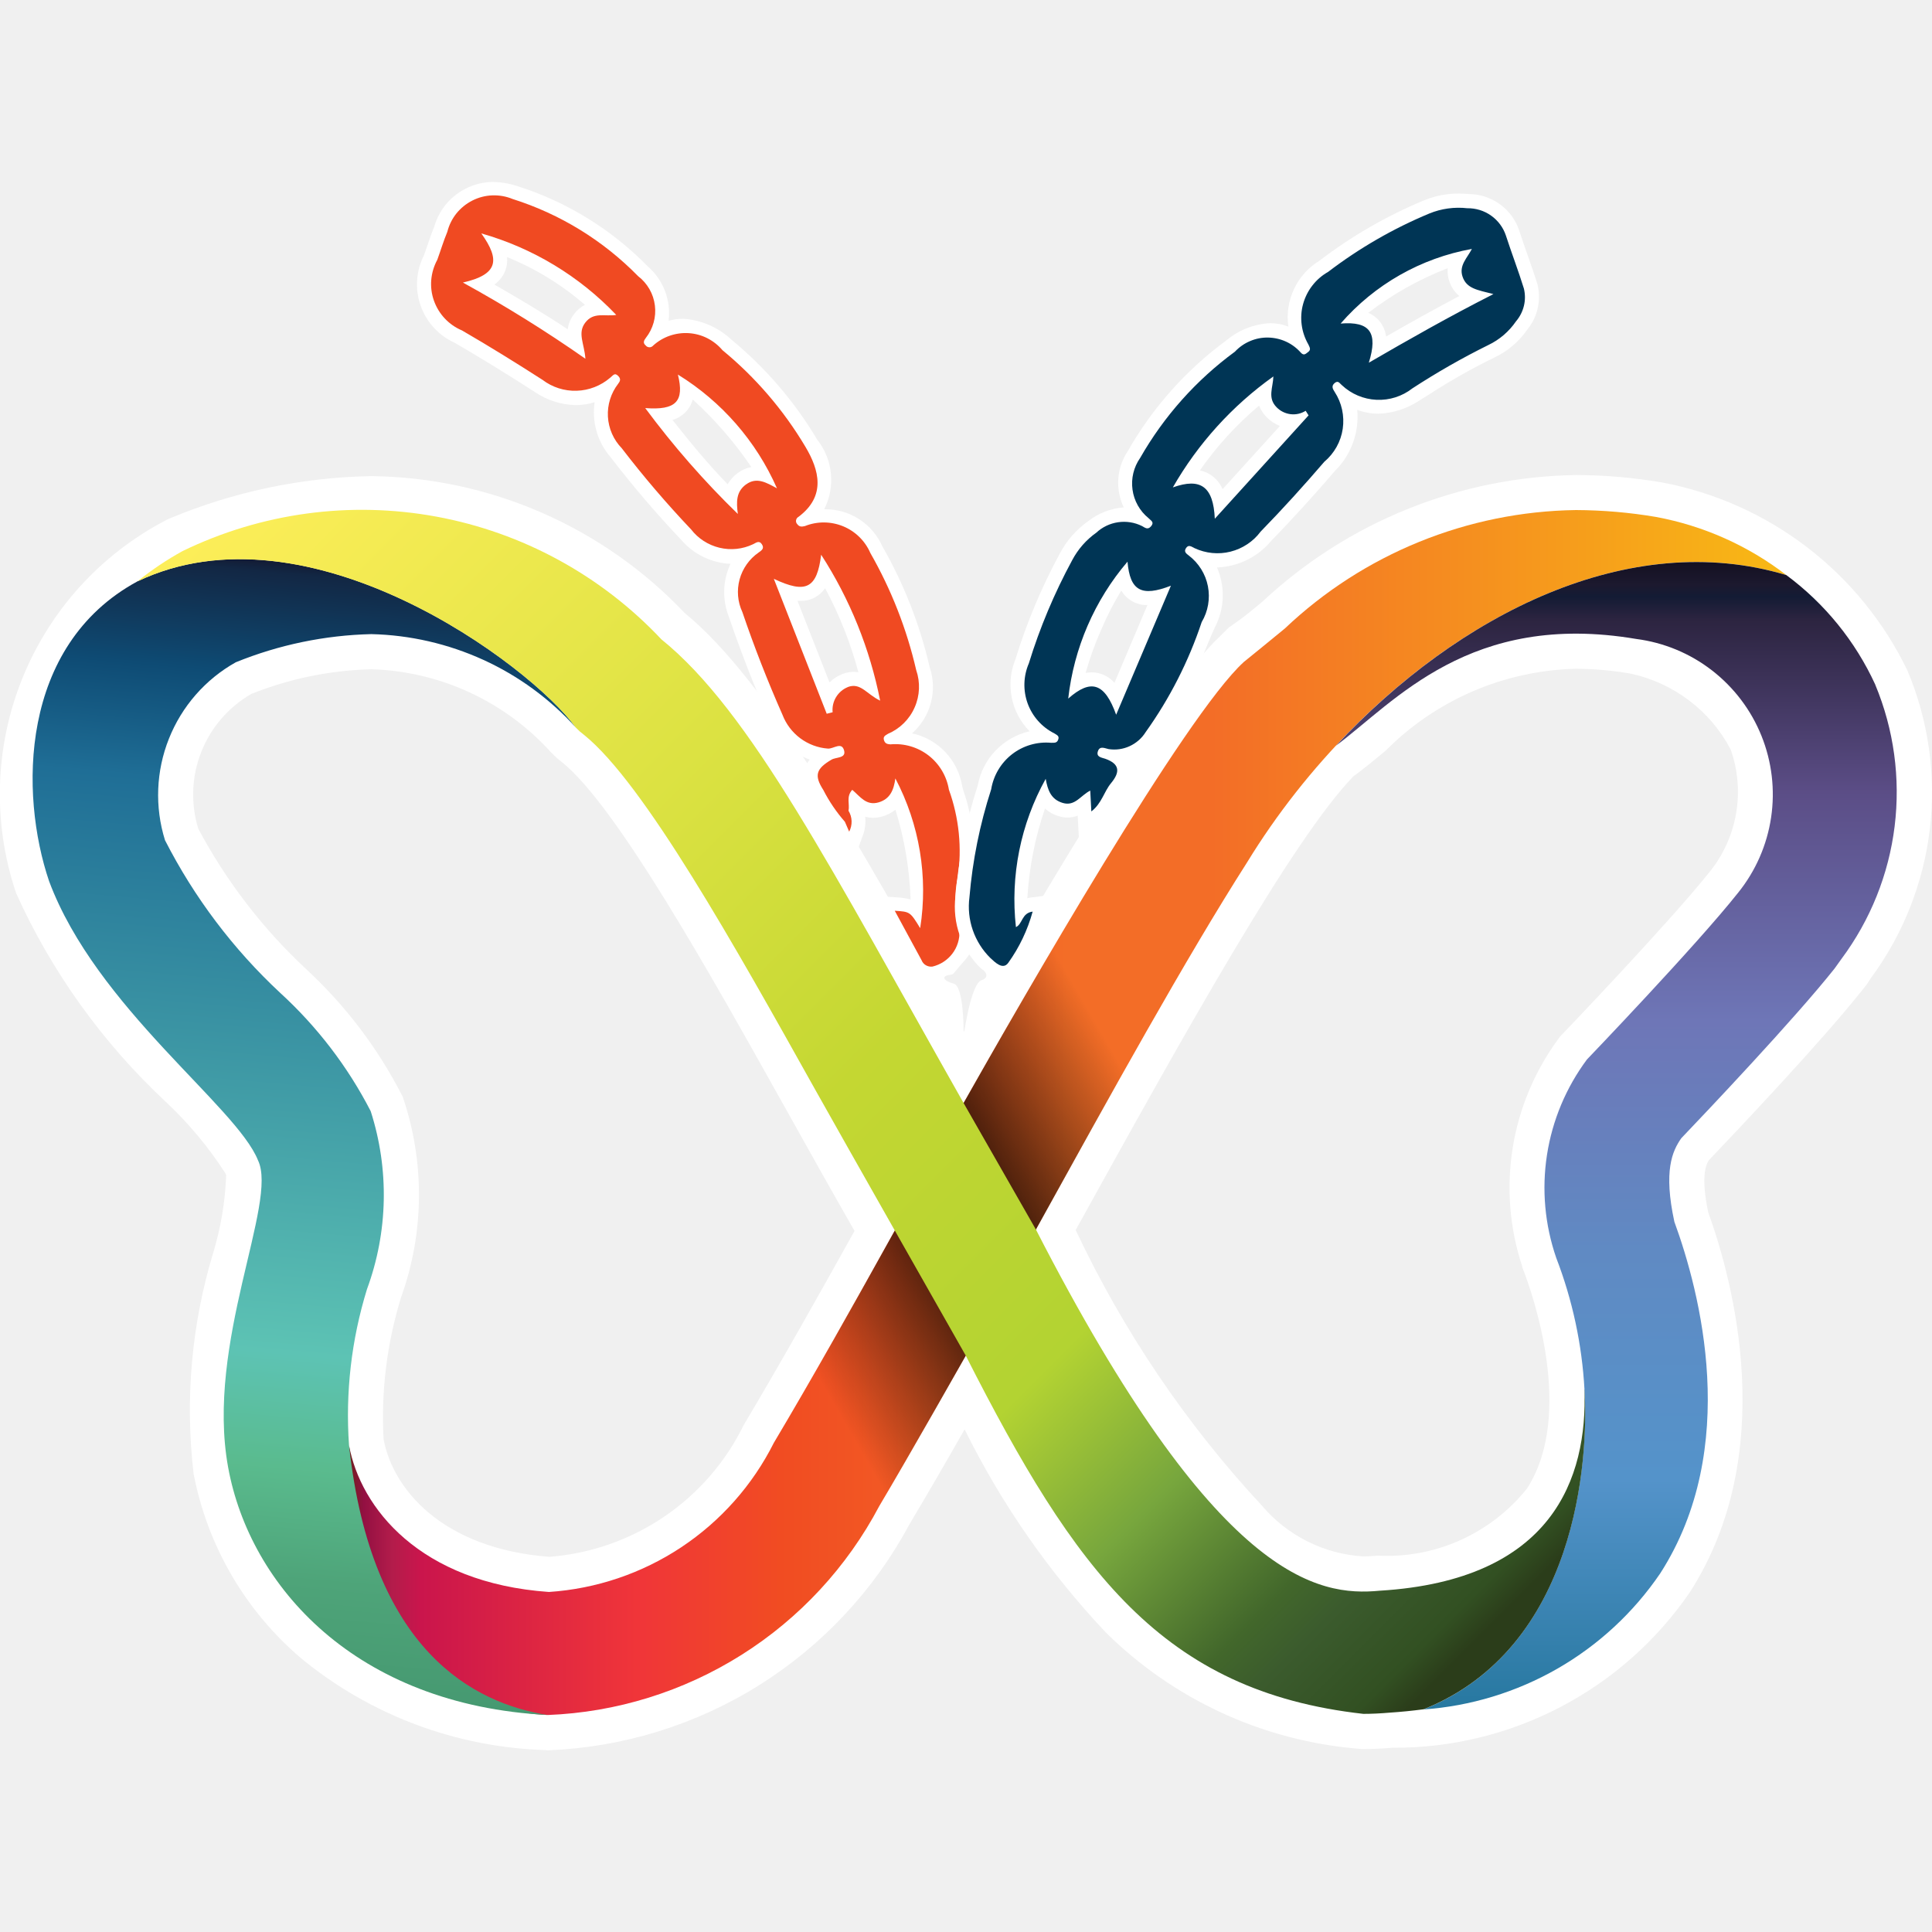
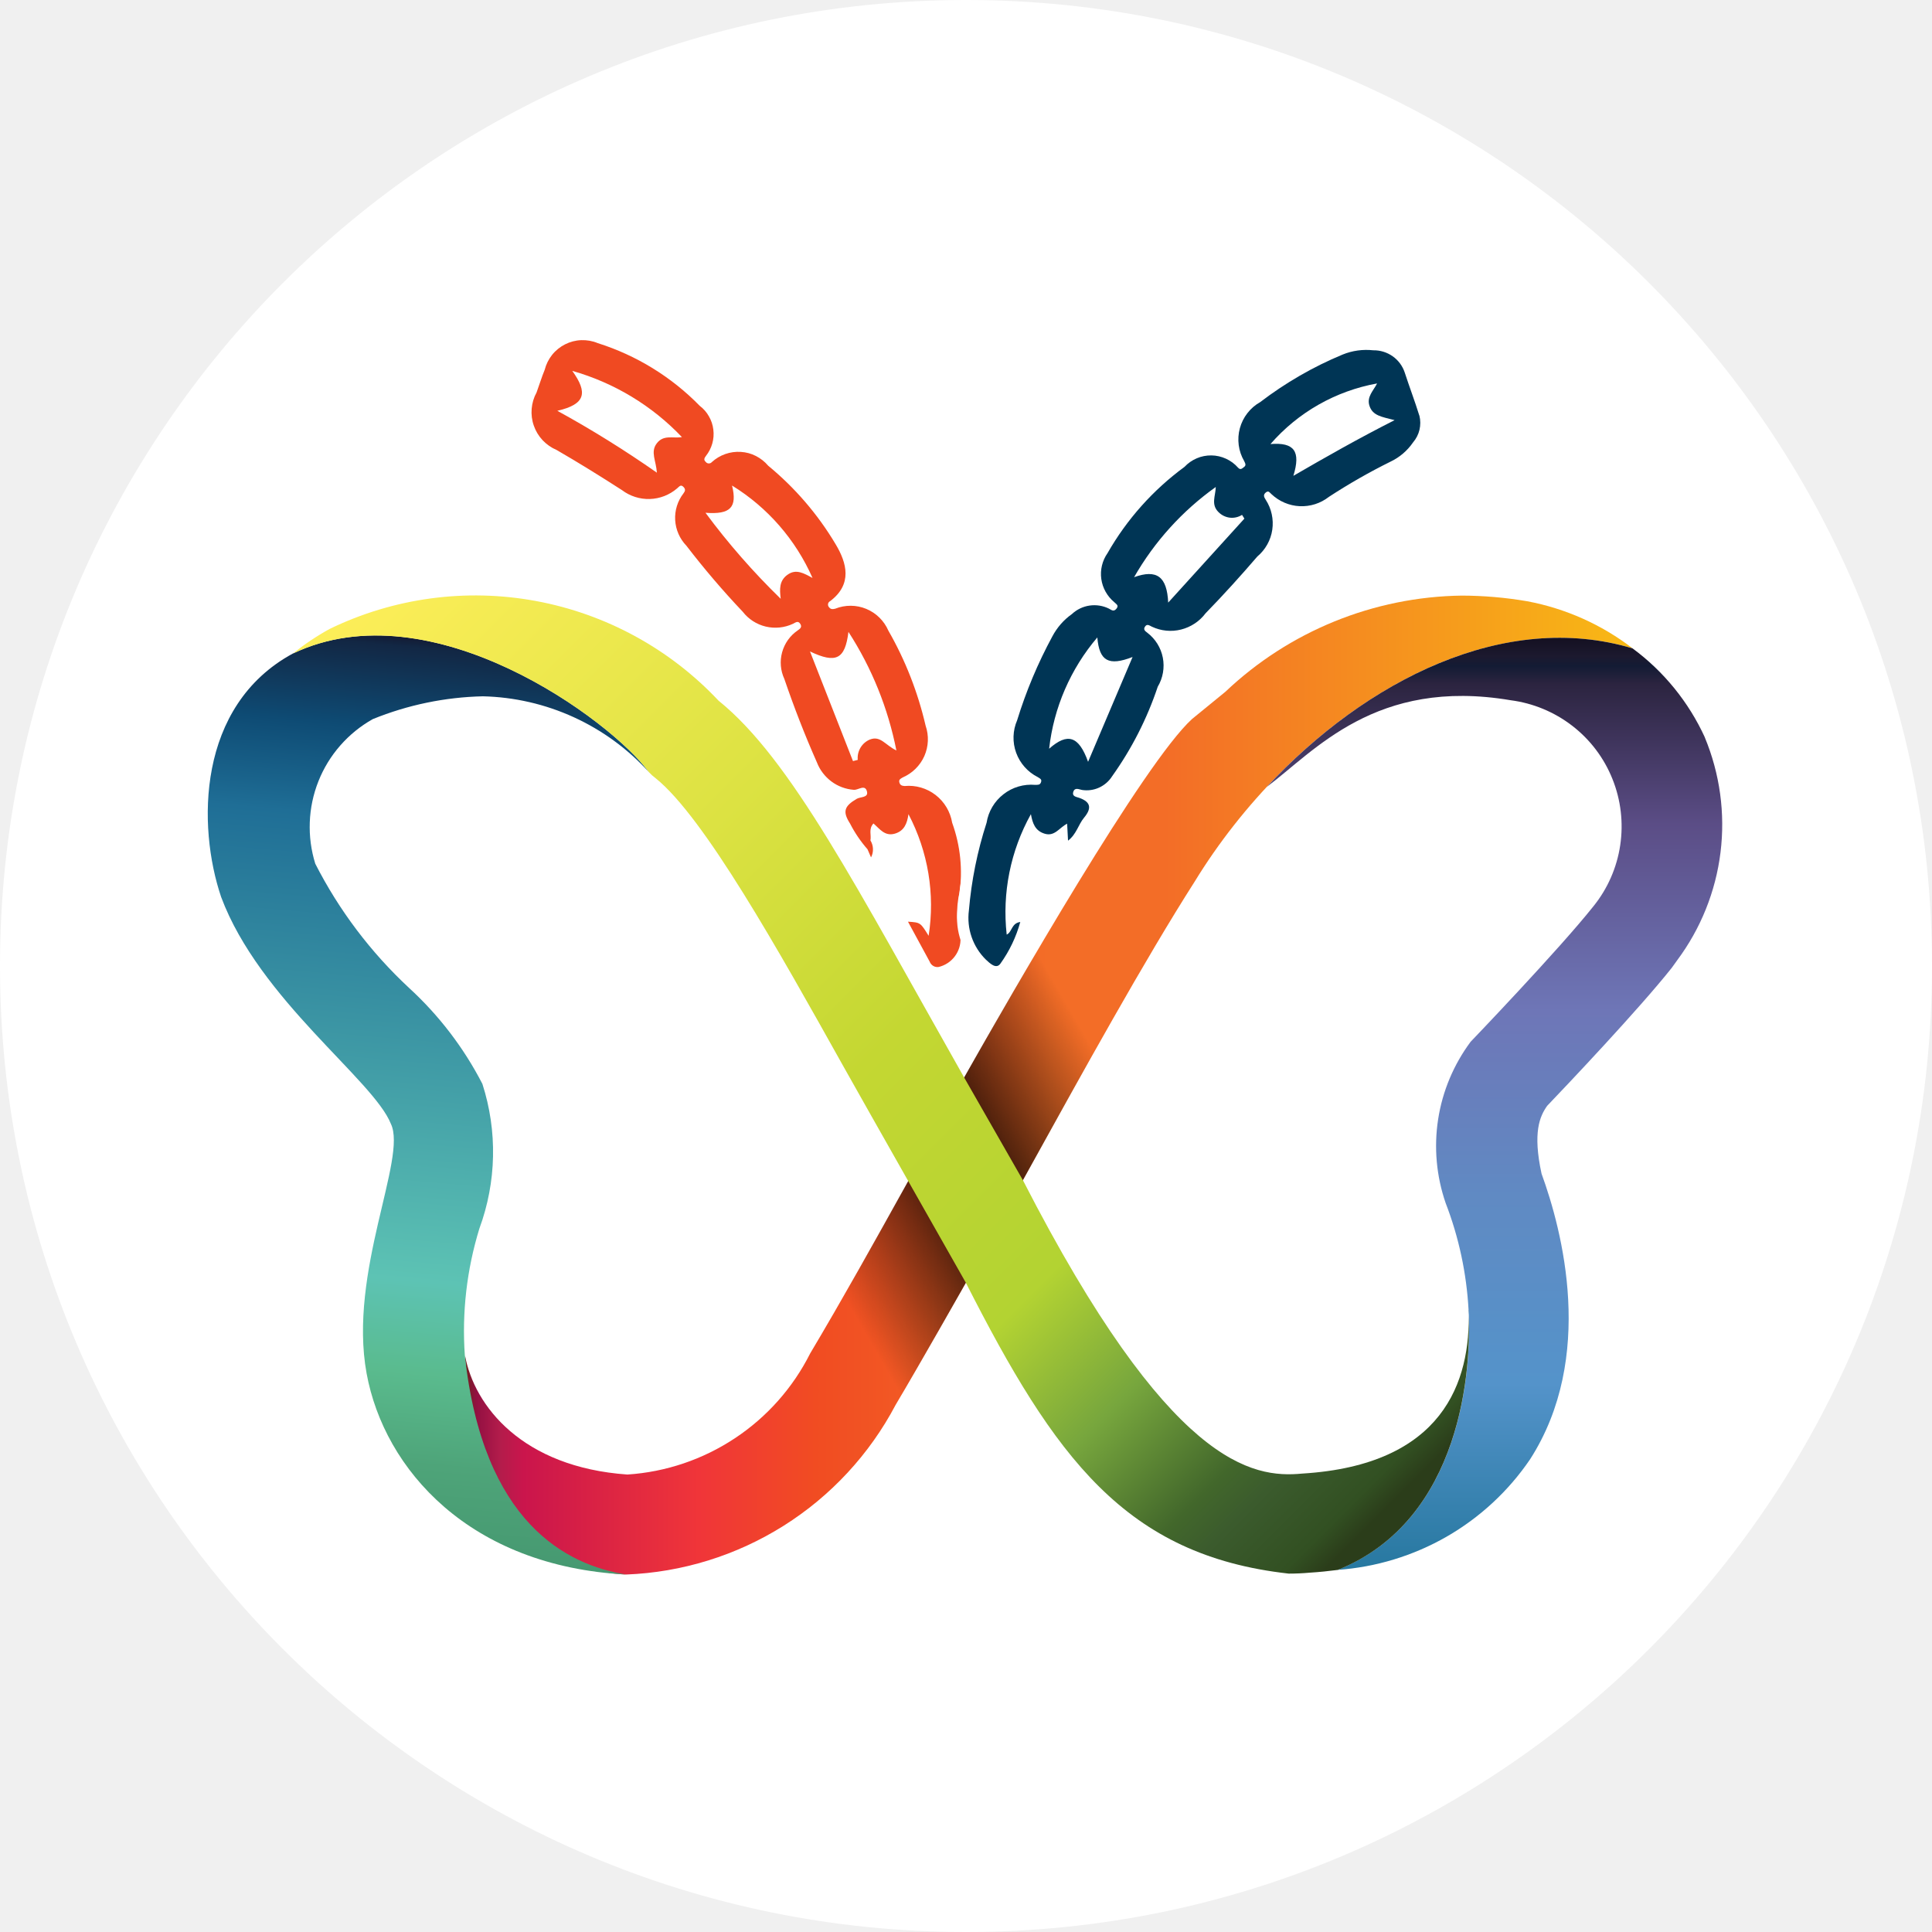
<svg xmlns="http://www.w3.org/2000/svg" fill="none" height="32" viewBox="0 0 32 32" width="32">
-   <linearGradient id="a" gradientUnits="userSpaceOnUse" x1="5.781" x2="29.586" y1="18.427" y2="18.427">
+   <linearGradient id="a" gradientUnits="userSpaceOnUse" x1="7.7" x2="27.04" y1="17.972" y2="17.972">
    <stop offset="0" stop-color="#6f211f" />
    <stop offset=".01" stop-color="#931042" />
    <stop offset=".03" stop-color="#b31c4b" />
    <stop offset=".05" stop-color="#ca154c" />
    <stop offset=".2" stop-color="#f03539" />
    <stop offset=".3" stop-color="#f14c22" />
    <stop offset=".5" stop-color="#f36d27" />
    <stop offset=".6" stop-color="#f36d27" />
    <stop offset="1" stop-color="#f8b915" />
  </linearGradient>
-   <linearGradient id="b" gradientUnits="userSpaceOnUse" x1="13.058" x2="19.058" y1="21.962" y2="18.498">
+   <linearGradient id="b" gradientUnits="userSpaceOnUse" x1="13.611" x2="18.486" y1="20.844" y2="18.029">
    <stop offset="0" stop-opacity="0" />
    <stop offset=".5" stop-opacity=".9" />
    <stop offset="1" stop-opacity="0" />
  </linearGradient>
-   <linearGradient id="c" gradientUnits="userSpaceOnUse" x1="26.772" x2="26.772" y1="9.309" y2="28.311">
+   <linearGradient id="c" gradientUnits="userSpaceOnUse" x1="24.754" x2="24.754" y1="10.564" y2="26.002">
    <stop offset="0" stop-color="#141021" />
    <stop offset=".02" stop-color="#1c192f" />
    <stop offset=".03" stop-color="#131b34" />
    <stop offset=".05" stop-color="#2c2440" />
    <stop offset=".2" stop-color="#5b4d86" />
    <stop offset=".4" stop-color="#6e76b7" />
    <stop offset=".6" stop-color="#608ac3" />
    <stop offset=".8" stop-color="#5493ca" />
    <stop offset="1" stop-color="#2778a0" />
  </linearGradient>
-   <linearGradient id="d" gradientUnits="userSpaceOnUse" x1="13.85" x2="12.224" y1="10.108" y2="28.687">
+   <linearGradient id="d" gradientUnits="userSpaceOnUse" x1="14.255" x2="12.934" y1="11.213" y2="26.307">
    <stop offset="0" stop-color="#131b34" />
    <stop offset=".01" stop-color="#122744" />
    <stop offset=".1" stop-color="#0e4b74" />
    <stop offset=".2" stop-color="#1f6e96" />
    <stop offset=".7" stop-color="#5dc3b4" />
    <stop offset=".8" stop-color="#5abb8e" />
    <stop offset=".9" stop-color="#4ea479" />
    <stop offset="1" stop-color="#469971" />
  </linearGradient>
-   <linearGradient id="e" gradientUnits="userSpaceOnUse" x1="4.787" x2="24.848" y1="7.119" y2="27.18">
+   <linearGradient id="e" gradientUnits="userSpaceOnUse" x1="6.892" x2="23.19" y1="8.785" y2="25.083">
    <stop offset="0" stop-color="#fdee59" />
    <stop offset=".3" stop-color="#dce242" />
    <stop offset=".5" stop-color="#c4d732" />
    <stop offset=".7" stop-color="#b3d332" />
    <stop offset=".8" stop-color="#77a63d" />
    <stop offset=".89" stop-color="#42672b" />
    <stop offset=".92" stop-color="#3b5b2d" />
    <stop offset=".97" stop-color="#325022" />
    <stop offset=".99" stop-color="#2b3d1a" />
    <stop offset="1" stop-color="#2b3d1a" />
  </linearGradient>
-   <clipPath id="f">
-     <path d="m0 0h32v32h-32z" />
-   </clipPath>
-   <g clip-path="url(#f)">
-     <path d="m9.039 28.987c-1.481-.044-2.906-.578-4.051-1.52-.924-.786-1.553-1.864-1.781-3.056-.145-1.229-.035-2.475.324-3.659.127-.418.199-.851.215-1.288l-.005-.011-.008-.02c-.28-.434-.612-.833-.989-1.185-1.044-.975-1.886-2.147-2.475-3.449l-.006-.017c-.387-1.154-.35-2.408.104-3.538.454-1.129 1.296-2.06 2.375-2.624l.032-.018.034-.014c1.06-.444 2.194-.682 3.343-.702.973.011 1.934.217 2.825.607s1.696.954 2.365 1.661c1.378 1.127 2.87 3.796 4.448 6.62l.176.314c1.377-2.408 3.354-5.727 4.237-6.544l.149-.149.183-.129c.087-.061.235-.184.377-.302 1.41-1.32 3.262-2.067 5.193-2.096.478.001.955.043 1.426.123.874.165 1.696.533 2.402 1.074s1.274 1.24 1.661 2.041c.349.829.477 1.734.371 2.627-.106.893-.442 1.743-.976 2.467l-.068.105-.078.098c-.665.839-2.07 2.324-2.54 2.816-.054.088-.128.286-.009.858.416 1.154 1.177 3.992-.306 6.299-.549.799-1.285 1.451-2.144 1.899-.859.449-1.815.68-2.784.673-.166.015-.322.022-.478.022h-.032l-.032-.004c-1.586-.127-3.076-.811-4.206-1.932-.94-.998-1.727-2.13-2.334-3.359-.34.598-.638 1.109-.913 1.571-.584 1.09-1.442 2.008-2.489 2.665s-2.248 1.028-3.483 1.079l-.025.001zm-2.366-10.814c.365 1.077.355 2.245-.03 3.315-.234.759-.333 1.554-.29 2.347.149.816.958 1.813 2.745 1.951.681-.052 1.337-.281 1.903-.665s1.02-.909 1.32-1.523c.595-.998 1.25-2.163 1.833-3.21-.393-.686-.779-1.377-1.154-2.048l-.003-.005c-1.24-2.219-2.783-4.98-3.685-5.708l-.093-.075-.086-.084c-.378-.42-.836-.759-1.349-.997-.512-.238-1.068-.369-1.632-.386-.682.017-1.355.155-1.988.408-.378.217-.671.557-.831.963-.16.406-.177.854-.049 1.27.462.866 1.063 1.65 1.781 2.32.659.608 1.204 1.328 1.609 2.127zm11.144 2.201c.787 1.672 1.828 3.212 3.086 4.566.208.245.464.446.751.59.288.144.602.229.923.249.068 0 .14-.004.221-.011l.02-.002c.471.025.942-.063 1.372-.257.43-.194.809-.487 1.103-.856.792-1.231.089-3.226-.06-3.613l-.014-.036-.009-.037c-.208-.632-.26-1.304-.154-1.961.106-.656.369-1.278.765-1.812l.02-.027.023-.024c.018-.018 1.762-1.838 2.451-2.699.227-.28.378-.614.44-.969.061-.355.031-.72-.089-1.06-.167-.319-.403-.597-.69-.814s-.618-.369-.97-.444c-.299-.052-.603-.079-.907-.08-1.187.029-2.316.516-3.151 1.359-.183.152-.357.296-.531.422-1.014 1.045-2.832 4.319-4.601 7.516z" fill="#fff" />
-     <path d="m15.057 16.021c-.112-.206-.223-.412-.338-.623l-.305-.562.419.026c.084.003.168.015.249.036-.017-.505-.101-1.005-.251-1.488-.063.052-.137.09-.216.113-.049.015-.1.022-.152.022-.045 0-.089-.006-.132-.018.011.115-.005.23-.049.336l-.201.552-.284-.662c-.105-.116-.195-.245-.268-.384-.03-.053-.059-.103-.089-.15-.05-.064-.086-.138-.107-.217-.02-.079-.025-.161-.012-.242.016-.066.047-.127.091-.179-.15-.054-.287-.139-.402-.249-.115-.111-.205-.244-.265-.392-.244-.551-.47-1.13-.671-1.719-.056-.141-.083-.292-.079-.444.004-.152.04-.301.105-.438-.158-.007-.312-.047-.453-.116s-.267-.167-.369-.287c-.412-.434-.8-.889-1.165-1.364-.107-.124-.186-.269-.232-.427-.045-.157-.056-.323-.032-.484-.102.033-.208.049-.315.049-.242-.006-.477-.082-.676-.218-.503-.323-.924-.581-1.324-.813-.131-.059-.249-.144-.347-.25s-.172-.231-.22-.366c-.048-.136-.068-.28-.058-.424.01-.144.048-.284.114-.412.02-.055.039-.111.058-.167.034-.1.069-.203.111-.305.06-.211.186-.397.36-.53s.386-.208.605-.212c.136.002.271.024.4.066.825.259 1.572.719 2.176 1.337.126.11.223.25.282.406.059.156.08.325.059.491.077-.022.157-.033.237-.033.298.017.581.138.799.342.567.467 1.05 1.028 1.425 1.659.128.161.207.356.227.56.021.205-.018.411-.111.594l.022-0c.199 0.0.394.058.561.167s.299.263.38.446c.358.625.622 1.299.784 2.001.065.191.072.398.02.593-.052.195-.16.371-.312.505.211.045.403.153.551.309s.246.354.28.566l.019.072c.168.479.212.993.129 1.494-.054.259-.045.526.026.781.025.091.027.186.006.278-.021.092-.065.177-.127.247-.252.281-.167.234-.279.256s-.095.091.084.142c.171.036.165.796.165.796s-.803-.876-.906-1.067zm-1.318-4.718c.061-.062.136-.109.217-.14.057-.023.118-.034.18-.035.027 0 .055.002.082.007-.13-.484-.315-.952-.552-1.393-.045.067-.107.122-.18.159-.072.037-.153.054-.234.051l-.043-.001zm-2.601-4.347c.309.39.599.74.914 1.065.042-.073.099-.137.167-.186.067-.05.144-.084.226-.099-.278-.41-.604-.786-.971-1.119-.017.062-.045.12-.085.17-.065.081-.152.14-.251.169zm-2.949-2.243c.415.24.815.474 1.214.741.012-.091.047-.176.103-.249.048-.065.11-.119.182-.156-.383-.333-.818-.6-1.289-.791.007.076-.003.152-.029.223-.037.093-.099.174-.181.232z" fill="#fff" />
-     <path d="m15.863 14.536c.073-.49.022-.99-.146-1.456-.037-.225-.157-.427-.337-.567-.18-.139-.406-.205-.633-.184-.058-.003-.091-.019-.106-.071-.017-.059.021-.076.067-.104.197-.084.355-.24.441-.436.087-.196.096-.417.026-.62-.157-.68-.413-1.333-.759-1.938-.087-.201-.249-.36-.451-.443s-.429-.085-.632-.004c-.055.014-.093.014-.126-.029-.009-.009-.015-.019-.019-.03-.004-.011-.005-.024-.003-.036.002-.012.006-.023.013-.033.007-.01.016-.018.027-.024.461-.345.344-.778.114-1.163-.362-.608-.827-1.149-1.373-1.598-.069-.082-.154-.149-.25-.198s-.201-.077-.308-.084c-.107-.007-.215.008-.316.043-.101.035-.195.091-.274.163-.007.009-.017.016-.028.021s-.022.008-.034.007c-.012-0-.023-.003-.034-.008-.011-.005-.02-.013-.027-.022-.054-.045-.026-.087.002-.125.059-.075.103-.161.129-.254.026-.092.033-.189.021-.284-.012-.095-.042-.187-.09-.27-.048-.083-.111-.156-.187-.214-.578-.591-1.292-1.03-2.08-1.279-.106-.044-.22-.064-.335-.06-.115.004-.227.033-.33.085s-.193.125-.265.214c-.072.09-.123.194-.151.305-.063.151-.11.309-.166.463-.056.103-.09.216-.1.332s.005.234.044.344c.039.11.1.211.18.296.08.085.177.153.285.198.452.262.894.536 1.333.818.163.124.363.188.567.181.204-.006.4-.083.555-.216.045-.034.073-.094.136-.025.042.046.03.081-.004.125-.12.155-.181.349-.17.545s.092.382.229.523c.359.468.743.917 1.149 1.345.117.151.282.258.469.303.186.045.382.025.555-.057.05-.023.102-.072.149.001.045.07-.008.102-.057.137-.153.106-.264.264-.313.444-.049.18-.033.372.046.541.196.576.418 1.144.664 1.7.059.155.162.291.295.39.133.099.292.159.458.171.092.007.23-.122.269.035.031.128-.134.104-.209.148-.256.15-.292.261-.136.503.097.19.217.366.357.526l.071.164c.028-.054.042-.114.04-.175-.002-.061-.02-.12-.051-.172.023-.109-.043-.232.062-.346.128.108.229.268.436.208.191-.056.252-.205.278-.397.4.761.545 1.63.411 2.48-.167-.272-.167-.272-.421-.288.151.279.297.548.443.817.014.036.039.067.073.086.034.019.073.027.111.021.131-.032.247-.108.328-.215.081-.107.122-.24.117-.374-.081-.291-.091-.597-.028-.892zm-6.171-9.19c-.131.174-.012.349.004.596-.653-.457-1.33-.878-2.029-1.262.577-.132.625-.367.305-.814.853.242 1.624.708 2.235 1.35-.187.03-.375-.055-.514.129zm2.665 2.677c-.166.122-.162.289-.136.49-.558-.542-1.071-1.129-1.534-1.754.509.039.652-.109.541-.555.725.447 1.298 1.104 1.641 1.884-.173-.093-.336-.194-.512-.064zm1.684 3.358c-.081.033-.149.092-.194.167s-.065.162-.056.249l-.098.025-.876-2.235c.533.253.715.159.784-.399.476.736.807 1.557.977 2.417-.225-.108-.324-.306-.537-.225z" fill="#f04a22" />
-     <path d="m15.959 17.171s.12-.898.305-.938c.124-.044.069-.143-.005-.183l-.013-.011c-.157-.152-.277-.339-.35-.546-.073-.206-.097-.427-.071-.645.053-.625.177-1.243.37-1.84.04-.217.142-.417.295-.576.152-.159.348-.27.563-.32-.151-.154-.255-.349-.296-.561s-.02-.431.062-.631c.186-.607.433-1.194.735-1.752.112-.213.273-.397.47-.536.17-.133.375-.212.589-.228-.071-.148-.102-.313-.09-.477.012-.164.067-.322.159-.459.41-.718.966-1.343 1.633-1.832.204-.171.458-.27.724-.283.103-0.0.204.019.3.056-.03-.213.003-.43.095-.624.092-.194.239-.357.423-.469.531-.406 1.113-.741 1.73-.998.182-.075.377-.113.573-.112.055 0 .111.003.167.008.187.001.368.061.519.171.151.11.263.265.32.443.042.131.089.264.134.392.055.158.113.321.164.485.033.129.035.263.007.393s-.086.251-.169.354c-.139.203-.329.365-.551.47-.373.182-.734.386-1.082.612l-.151.094c-.204.138-.442.216-.688.224-.119-0-.238-.022-.35-.064.017.185-.007.371-.07.545s-.164.333-.296.463c-.357.417-.716.81-1.064 1.168-.109.13-.244.236-.397.31-.152.075-.319.117-.488.125h-.008c.069.158.101.33.095.502-.006.172-.051.341-.132.494-.072.158-.139.325-.204.486-.172.505-.43.977-.762 1.395-.115.148-.268.263-.442.333.006.015.012.031.016.047.015.083.009.168-.016.248-.025.08-.069.153-.128.213-.033.045-.062.092-.086.143-.064.14-.159.264-.277.361l-.351.269-.02-.38c-.053.02-.11.031-.167.031-.049-0-.098-.007-.145-.022-.085-.024-.164-.068-.23-.127-.164.479-.262.979-.292 1.485.019-.005.039-.009.059-.011l.352-.047-.098.342c-.091.332-.24.645-.442.924-.068.093-.928 1.083-.928 1.083zm2.123-6.035c.071 0.0.142.016.207.046.065.03.123.073.17.127l.546-1.287c-.087.002-.173-.019-.249-.062-.076-.042-.14-.104-.184-.179-.129.212-.242.433-.338.661-.101.228-.185.464-.253.704.033-.006.067-.01.101-.01zm1.792-3.345c.083.018.161.055.226.11.066.054.117.123.15.201l.949-1.046c-.082-.033-.157-.083-.219-.146-.055-.054-.098-.12-.125-.192-.373.313-.703.674-.981 1.073zm2.789-2.61c.08.034.15.089.202.159.05.069.082.149.093.234.38-.218.781-.443 1.213-.671-.078-.065-.136-.151-.167-.248-.024-.068-.032-.141-.025-.213-.472.182-.915.431-1.315.739z" fill="#fff" />
-     <path d="m25.24 4.778c-.091-.294-.202-.582-.297-.875-.044-.134-.131-.251-.246-.332-.115-.082-.254-.124-.395-.122-.213-.024-.429.006-.627.087-.599.249-1.163.575-1.678.968-.101.057-.189.133-.26.225-.071.091-.123.196-.154.308s-.038.228-.023.343.053.225.111.326c.021.047.049.086-.005.125-.036.026-.068.067-.119.011-.068-.077-.151-.14-.245-.183-.093-.043-.195-.066-.298-.068s-.205.018-.3.059c-.095.04-.18.1-.25.175-.641.47-1.175 1.069-1.569 1.759-.107.153-.153.341-.127.526.025.185.12.354.265.472.038.041.102.064.042.135-.055.065-.1.023-.15-.004-.122-.061-.26-.083-.396-.063s-.261.08-.361.173c-.167.118-.303.274-.399.455-.295.545-.536 1.117-.718 1.709-.091.211-.098.448-.02.664.079.216.236.393.442.496.042.028.087.041.064.104-.021.059-.066.051-.117.052-.232-.021-.464.047-.648.19s-.307.351-.345.581c-.188.58-.309 1.18-.36 1.788-.024.183-.005.369.055.543s.16.333.291.462c.076.07.206.203.295.083.185-.257.322-.545.406-.851-.184.024-.165.205-.277.257-.095-.85.077-1.708.493-2.456.033.182.084.34.282.399.204.061.296-.125.456-.204l.018.345c.173-.133.209-.327.326-.468.151-.182.15-.318-.097-.405-.054-.019-.154-.026-.12-.125.032-.095.118-.046.176-.035.119.019.24.002.349-.048s.202-.131.265-.232c.399-.558.712-1.173.929-1.824.106-.178.142-.389.103-.592s-.153-.385-.317-.51c-.039-.03-.083-.06-.05-.116.043-.074.092-.032.145-.006.186.087.397.108.596.058.199-.05.376-.167.499-.332.364-.374.715-.761 1.055-1.157.165-.139.274-.333.305-.546s-.016-.431-.134-.611c-.036-.054-.057-.101.003-.149.058-.046.081.01.116.037.156.147.36.233.574.243.214.01.425-.057.594-.189.405-.264.825-.504 1.258-.718.185-.088.343-.224.459-.393.063-.074.108-.162.131-.257.023-.095.022-.193-.001-.288zm-6.753 7.06c-.189-.526-.416-.601-.794-.267.094-.837.435-1.627.982-2.268.041.481.23.588.719.398zm1.634-3.246c-.024-.532-.233-.684-.695-.519.416-.726.984-1.353 1.665-1.838-.005.183-.102.355.054.511.061.063.143.103.23.114.088.011.176-.009.251-.056l.048.076zm2.551-2.584c.155-.5.02-.688-.467-.649.563-.648 1.33-1.084 2.174-1.236-.077.15-.217.273-.155.458.067.2.244.221.512.29-.748.38-1.406.755-2.065 1.137z" fill="#003555" />
-     <path d="m9.071 28.406c1.138-.044 2.245-.388 3.209-.995.964-.607 1.751-1.458 2.283-2.465.454-.762 1.433-2.492 1.433-2.492l1.162-2.09c1.238-2.238 2.482-4.49 3.5-6.084 1.934-3.16 5.612-5.751 8.928-4.756-.632-.486-1.369-.815-2.153-.961-.439-.075-.884-.113-1.33-.115-1.797.025-3.518.725-4.822 1.962-.158.132-.679.554-.679.554-.979.891-3.658 5.561-4.643 7.307l-1.139 2.111c-.668 1.203-1.372 2.456-2.003 3.516-.352.701-.881 1.297-1.534 1.73s-1.409.688-2.191.74c-2.141-.15-3.122-1.396-3.311-2.429.062 1.74 1.087 4.401 3.29 4.466z" fill="url(#a)" />
-     <path d="m17.442 15.7c-.602 1.021-1.143 1.97-1.482 2.571l-1.139 2.111c-.435.783-.885 1.588-1.321 2.347l1.173 2.031c.485-.825 1.323-2.306 1.323-2.306l1.162-2.09c.491-.887.983-1.777 1.461-2.627z" fill="url(#b)" />
-     <path d="m31.061 11.341c-.33-.72-.838-1.345-1.474-1.816-2.603-.781-5.428.646-7.458 2.825.975-.727 2.22-2.233 4.971-1.767.458.059.891.238 1.256.521s.648.657.82 1.085c.172.428.227.894.159 1.351-.068.456-.256.886-.546 1.246-.701.884-2.504 2.762-2.504 2.762-.346.465-.573 1.007-.662 1.58-.089.573-.036 1.158.153 1.706.269.698.427 1.434.468 2.181.07 1.172-.126 4.281-2.668 5.299.781-.055 1.54-.286 2.22-.676.679-.39 1.261-.929 1.702-1.577 1.34-2.083.657-4.67.235-5.824-.183-.844-.035-1.171.114-1.384.408-.427 1.869-1.967 2.54-2.812l.113-.158c.479-.643.783-1.4.881-2.196s-.012-1.604-.32-2.344z" fill="url(#c)" />
-     <path d="m2.272 9.632c-1.953 1.062-1.948 3.522-1.459 4.963.78 2.09 3.105 3.729 3.46 4.623.339.698-.872 3.024-.494 5.088.359 1.961 2.103 3.935 5.292 4.1-1.212-.194-2.917-1.047-3.29-4.466-.062-.873.039-1.749.297-2.586.35-.949.371-1.987.062-2.949-.379-.737-.887-1.4-1.498-1.959-.779-.725-1.425-1.581-1.909-2.529-.172-.551-.149-1.145.065-1.682.213-.536.604-.984 1.108-1.266.714-.29 1.475-.448 2.245-.466.64.015 1.27.16 1.852.425s1.104.647 1.534 1.121c-.756-1.041-4.429-3.775-7.265-2.418z" fill="url(#d)" />
-     <path d="m26.243 23.013-0-.005c.053 1.474-.524 3.165-3.389 3.339-1.015.097-2.703-.147-5.696-5.982l-1.197-2.094c-2.195-3.879-3.524-6.486-5.007-7.682-.994-1.057-2.299-1.769-3.726-2.032-1.427-.263-2.9-.063-4.205.571-.263.145-.513.313-.747.502 2.835-1.351 6.504 1.379 7.26 2.42l.067.065.073.059c.99.799 2.498 3.497 3.828 5.877.429.768 2.493 4.404 2.493 4.404 1.813 3.568 3.252 5.559 6.584 5.932.141 0 .283-.007.434-.02.196-.013.383-.032.565-.056 2.54-1.019 2.736-4.126 2.665-5.298z" fill="url(#e)" />
+   <g fill="#fff">
+     <path d="m32 16c0 8.837-7.163 16-16 16-8.837 0-16-7.163-16-16 0-8.837 7.163-16 16-16 8.837 0 16 7.163 16 16z" />
+     <path d="m10.347 26.552c-1.204-.035-2.361-.47-3.291-1.235-.751-.639-1.261-1.515-1.447-2.483-.118-.999-.028-2.011.263-2.973.103-.34.162-.692.175-1.047l-.004-.009-.007-.017c-.227-.353-.497-.676-.804-.963-.849-.792-1.532-1.744-2.011-2.802l-.005-.013c-.315-.938-.285-1.957.085-2.874.369-.917 1.053-1.673 1.929-2.132l.026-.015.028-.011c.861-.361 1.783-.554 2.716-.57.79.009 1.571.176 2.295.493.724.317 1.378.775 1.921 1.349 1.12.916 2.331 3.084 3.614 5.378l.143.255c1.118-1.956 2.725-4.653 3.442-5.316l.121-.121.149-.105c.071-.05.191-.149.307-.246 1.146-1.073 2.65-1.68 4.219-1.703.388.001.776.035 1.159.1.71.134 1.378.433 1.951.872.573.439 1.035 1.007 1.349 1.658.284.673.387 1.409.301 2.134-.086.725-.359 1.416-.793 2.004l-.055.085-.063.08c-.541.681-1.682 1.888-2.064 2.288-.044.071-.104.232-.007.697.338.938.956 3.243-.249 5.118-.446.649-1.044 1.179-1.742 1.543-.698.364-1.475.552-2.262.547-.135.012-.262.018-.389.018h-.026l-.026-.003c-1.289-.103-2.499-.659-3.417-1.569-.764-.811-1.403-1.731-1.897-2.729-.276.485-.518.901-.742 1.276-.474.885-1.171 1.632-2.022 2.165-.851.533-1.827.836-2.83.876l-.021.001zm-1.922-8.786c.297.875.288 1.824-.024 2.693-.19.617-.27 1.262-.236 1.907.121.663.778 1.473 2.23 1.585.554-.042 1.086-.229 1.546-.541s.829-.739 1.072-1.238c.483-.811 1.016-1.758 1.489-2.608-.319-.557-.633-1.119-.938-1.664l-.002-.004c-1.007-1.802-2.261-4.046-2.994-4.637l-.076-.061-.07-.068c-.307-.341-.68-.617-1.096-.81s-.867-.3-1.326-.314c-.554.014-1.101.126-1.615.332-.307.177-.545.452-.675.782s-.144.694-.04 1.032c.375.704.864 1.341 1.447 1.885.535.494.978 1.079 1.307 1.728zm9.054 1.788c.64 1.358 1.485 2.61 2.507 3.71.169.199.377.363.61.48s.489.186.75.202c.055 0 .114-.003.179-.009l.016-.001c.383.02.765-.051 1.115-.208.35-.157.657-.396.896-.695.643-1.0.072-2.621-.049-2.936l-.011-.029-.007-.03c-.169-.513-.211-1.06-.125-1.593.086-.533.3-1.038.622-1.472l.016-.022.019-.02c.014-.015 1.432-1.493 1.991-2.193.184-.228.307-.499.357-.787s.025-.585-.072-.861c-.136-.259-.327-.485-.56-.661-.233-.177-.502-.3-.788-.361-.243-.042-.49-.064-.737-.065-.964.023-1.881.419-2.56 1.105-.149.124-.29.241-.432.343-.824.849-2.301 3.509-3.738 6.106z" />
+     <path d="m15.236 16.017c-.091-.168-.181-.335-.274-.506l-.248-.457.34.021c.068.002.136.012.202.029-.013-.41-.082-.817-.204-1.208-.051.042-.111.073-.175.091-.04.012-.082.018-.123.018-.036 0-.072-.005-.107-.015.009.093-.004.187-.04.273l-.163.448-.231-.538c-.085-.094-.159-.199-.218-.312-.025-.043-.048-.083-.072-.122-.041-.052-.07-.112-.087-.176-.017-.064-.02-.131-.01-.196.013-.054.038-.103.074-.146-.122-.044-.233-.113-.326-.203-.093-.09-.167-.198-.215-.318-.198-.448-.382-.918-.545-1.397-.046-.115-.068-.237-.064-.36.004-.123.032-.244.085-.356-.128-.006-.253-.038-.368-.094-.115-.056-.217-.136-.3-.233-.334-.353-.65-.723-.946-1.108-.087-.101-.151-.219-.188-.347-.037-.128-.046-.262-.026-.394-.083.027-.169.04-.256.04-.196-.005-.387-.066-.549-.177-.409-.262-.75-.472-1.076-.66-.107-.048-.203-.117-.282-.203s-.14-.187-.179-.298c-.039-.11-.055-.227-.047-.344s.039-.231.092-.335c.016-.045.032-.09.047-.136.028-.081.056-.165.091-.248.049-.171.151-.322.293-.431.141-.109.313-.169.492-.173.11.001.22.02.325.054.67.211 1.277.584 1.768 1.086.102.09.181.203.23.33s.065.264.048.399c.063-.018.127-.027.193-.027.242.014.472.112.649.278.461.379.853.835 1.158 1.348.104.131.168.289.185.455.017.166-.015.334-.09.483l.018-0c.162 0.0.32.047.456.136.136.088.243.214.309.362.29.508.505 1.056.637 1.626.053.155.059.323.017.482s-.13.301-.253.41c.171.037.327.124.448.252.12.127.2.287.228.46l.015.058c.136.389.172.807.105 1.214-.044.21-.037.428.021.634.02.074.022.151.005.226-.017.074-.053.144-.103.201-.205.229-.135.19-.227.208-.091.018-.077.074.068.115.139.03.134.647.134.647s-.652-.712-.736-.867zm-1.071-3.833c.05-.05.11-.089.177-.113.047-.018.096-.028.146-.028.022 0 .044.002.066.006-.106-.393-.256-.773-.449-1.132-.037.055-.087.099-.146.129-.059.03-.124.044-.19.042l-.035-.001zm-2.114-3.531c.251.317.487.601.742.865.034-.059.08-.111.136-.151.054-.041.117-.068.184-.081-.226-.333-.491-.639-.789-.909-.013.05-.037.097-.069.138-.052.065-.124.113-.204.137zm-2.395-1.822c.337.195.662.386.986.602.009-.074.038-.143.083-.202.039-.053.089-.096.148-.127-.311-.271-.665-.488-1.047-.643.006.061-.002.123-.024.181-.03.076-.081.141-.147.189z" />
  </g>
+   <path d="m15.89 14.811c.059-.398.018-.804-.119-1.183-.03-.182-.128-.347-.274-.46-.146-.113-.33-.167-.514-.149-.047-.003-.074-.015-.086-.058-.014-.048.017-.061.054-.084.16-.069.288-.195.359-.354.07-.159.078-.339.021-.504-.128-.552-.335-1.083-.617-1.574-.071-.163-.202-.292-.366-.36-.164-.068-.349-.069-.514-.003-.044.011-.076.011-.102-.024-.007-.007-.012-.015-.015-.025s-.004-.019-.002-.029c.001-.01.005-.019.011-.027.006-.008.013-.015.022-.019.374-.28.28-.632.092-.945-.294-.494-.672-.933-1.116-1.299-.056-.067-.126-.121-.203-.161s-.163-.063-.25-.068c-.087-.006-.174.006-.257.035s-.158.074-.223.133c-.006.007-.014.013-.022.017-.009.004-.018.006-.028.006-.01-0-.019-.002-.028-.006-.009-.004-.016-.01-.022-.018-.044-.037-.021-.07.002-.101.048-.061.084-.131.105-.206.021-.075.027-.153.017-.23-.009-.077-.034-.152-.073-.219-.038-.068-.09-.127-.152-.174-.469-.48-1.05-.837-1.69-1.039-.086-.036-.179-.052-.272-.049-.093.003-.185.027-.268.069s-.157.101-.215.174c-.058.073-.1.157-.123.248-.051.123-.089.251-.135.376-.046.083-.073.175-.081.27s.004.19.036.28c.031.09.081.172.146.241.065.069.144.124.231.161.367.212.727.436 1.083.665.132.1.295.152.461.147.166-.005.325-.067.451-.175.036-.028.06-.076.11-.021.034.037.024.066-.003.102-.098.126-.147.284-.138.443s.075.31.186.425c.292.38.603.745.933 1.093.095.123.23.21.381.246.151.036.31.02.451-.046.041-.019.083-.059.121.001.036.057-.007.083-.046.111-.125.086-.215.214-.255.361-.04.146-.027.302.037.44.16.468.339.93.539 1.381.048.126.132.236.24.317.108.081.238.129.372.139.074.006.187-.099.218.029.025.104-.109.084-.17.12-.208.122-.237.212-.111.409.079.154.176.297.29.427l.058.134c.023-.044.034-.093.032-.142s-.016-.097-.042-.139c.018-.088-.035-.188.05-.281.103.088.186.217.354.169.155-.045.204-.167.226-.323.325.618.443 1.325.334 2.015-.136-.221-.136-.221-.342-.234.123.227.241.445.36.663.011.029.032.054.059.07.027.016.059.022.09.017.106-.026.2-.087.266-.175.066-.087.1-.195.095-.304-.066-.236-.074-.485-.023-.725zm-5.013-7.466c-.107.142-.01.284.003.484-.531-.371-1.081-.714-1.649-1.025.469-.108.508-.298.248-.661.693.197 1.32.575 1.816 1.097-.152.024-.305-.045-.418.105zm2.165 2.175c-.135.099-.131.235-.111.398-.453-.441-.87-.917-1.246-1.425.413.032.529-.088.44-.451.589.363 1.054.897 1.333 1.531-.141-.076-.273-.158-.416-.052zm1.368 2.728c-.066.027-.121.075-.157.135-.036.061-.053.132-.046.203l-.079.02-.712-1.816c.433.206.581.129.637-.324.387.598.656 1.265.794 1.964-.183-.088-.263-.249-.436-.182z" fill="#f04a22" />
+   <path d="m15.968 16.952s.098-.729.248-.762c.1-.035.056-.116-.004-.148l-.01-.009c-.128-.124-.225-.276-.285-.443-.059-.168-.079-.347-.057-.524.043-.508.144-1.01.3-1.495.032-.176.116-.339.239-.468.124-.129.283-.22.457-.26-.123-.125-.207-.283-.241-.456-.034-.172-.017-.35.05-.513.151-.493.352-.97.597-1.423.091-.173.222-.322.382-.435.138-.108.304-.172.479-.185-.058-.121-.083-.254-.073-.387.01-.133.054-.262.129-.373.333-.584.785-1.091 1.326-1.488.166-.139.372-.219.588-.23.083-0.0.166.015.244.045-.025-.173.002-.349.077-.507s.194-.29.343-.381c.432-.33.904-.602 1.406-.811.148-.061.306-.092.466-.091.045 0 .09.002.135.007.152.001.299.05.422.139s.213.216.26.36c.034.106.072.214.109.319.045.128.092.261.133.394.027.104.029.214.006.319s-.07.204-.137.288c-.113.165-.268.296-.448.382-.303.148-.596.313-.879.497l-.123.076c-.166.112-.359.175-.559.182-.097-0-.193-.018-.284-.052.014.15-.005.301-.057.443-.051.142-.133.27-.24.377-.29.339-.581.658-.865.949-.089.105-.199.191-.322.252-.124.061-.259.095-.397.101h-.007c.056.129.082.268.077.408-.005.14-.042.277-.107.401-.058.128-.113.264-.166.395-.14.41-.349.794-.619 1.133-.094.12-.218.214-.359.271.005.013.01.025.013.038.012.067.007.136-.013.201s-.056.124-.104.173c-.027.036-.051.075-.07.116-.052.114-.129.214-.225.294l-.285.218-.016-.309c-.043.017-.089.025-.135.025-.04-0-.079-.006-.118-.018-.069-.02-.133-.055-.186-.103-.133.39-.213.795-.237 1.206.016-.004.032-.007.048-.009l.286-.038-.08.277c-.074.27-.195.524-.359.751-.055.075-.754.88-.754.88zm1.725-4.903c.058 0.0.115.013.168.037.053.024.1.059.138.103l.444-1.045c-.071.002-.141-.016-.203-.05-.062-.034-.113-.085-.149-.146-.105.172-.197.352-.275.537-.082.186-.15.377-.205.572.027-.005.054-.008.082-.008zm1.456-2.717c.068.015.131.045.184.089.053.044.095.1.122.164l.771-.85c-.067-.027-.128-.067-.178-.119-.045-.044-.08-.097-.102-.156-.303.254-.571.547-.797.872zm2.266-2.121c.065.028.122.072.164.129.041.056.067.121.076.19.309-.177.634-.36.985-.545-.064-.053-.111-.123-.135-.201-.019-.055-.026-.114-.021-.173-.383.148-.743.35-1.069.601z" fill="#fff" />
+   <path d="m23.508 6.882c-.074-.239-.164-.473-.241-.711-.036-.109-.106-.204-.2-.27-.094-.066-.206-.101-.321-.099-.173-.019-.348.005-.509.071-.487.202-.945.467-1.364.787-.082.046-.154.108-.212.183-.058.074-.1.159-.125.25-.025.091-.031.186-.019.279.012.093.043.183.09.264.017.038.04.07-.004.101-.029.021-.056.054-.097.009-.055-.063-.123-.113-.199-.148-.076-.035-.158-.054-.242-.055-.084-.001-.167.015-.243.048-.077.033-.146.081-.203.142-.521.382-.955.869-1.275 1.429-.087.124-.124.277-.103.428.021.15.098.287.215.384.031.033.083.052.034.11-.044.053-.081.019-.122-.003-.099-.049-.211-.067-.321-.051-.11.016-.212.065-.293.141-.136.096-.246.223-.324.37-.24.443-.435.908-.583 1.389-.074.171-.08.364-.016.539.064.175.192.319.359.403.034.023.071.034.052.085-.017.048-.053.041-.095.043-.189-.017-.377.038-.526.155-.15.116-.25.285-.28.472-.153.471-.251.959-.293 1.452-.019.149-.004.3.045.441.049.142.13.27.237.375.062.057.168.165.239.067.15-.209.262-.443.33-.691-.149.02-.134.167-.225.209-.077-.691.063-1.388.401-1.995.027.148.068.276.229.324.166.05.241-.101.371-.166l.015.281c.141-.108.17-.266.265-.38.123-.148.122-.258-.079-.329-.044-.016-.125-.021-.098-.102.026-.077.096-.037.143-.029.096.015.195.002.284-.039.089-.041.164-.106.216-.189.324-.454.578-.953.755-1.482.086-.144.116-.316.084-.481-.032-.165-.124-.312-.258-.414-.032-.024-.067-.049-.041-.094.035-.06.075-.026.118-.005.151.071.322.088.484.047.162-.041.305-.136.405-.269.296-.304.581-.619.857-.94.134-.113.223-.271.248-.444s-.013-.35-.109-.497c-.029-.044-.046-.082.003-.121.047-.038.066.008.094.03.127.119.292.19.466.198s.345-.046.483-.154c.329-.215.67-.41 1.022-.584.15-.071.279-.182.373-.319.051-.06.088-.131.106-.208.018-.077.018-.157-.001-.234zm-5.486 5.736c-.153-.427-.338-.488-.645-.217.076-.68.354-1.322.798-1.843.033.391.186.478.584.324zm1.327-2.637c-.02-.433-.189-.556-.565-.421.338-.59.799-1.099 1.353-1.494-.004.149-.083.288.044.415.05.051.116.084.187.093s.143-.008.204-.046l.039.062zm2.073-2.099c.126-.407.016-.559-.379-.527.457-.526 1.08-.88 1.766-1.004-.062.122-.176.222-.126.372.054.162.198.18.416.236-.608.308-1.143.613-1.678.923z" fill="#003555" />
+   <path d="m10.373 26.079c.925-.036 1.824-.315 2.607-.808.783-.493 1.423-1.184 1.855-2.003.369-.619 1.164-2.024 1.164-2.024l.944-1.698c1.006-1.818 2.017-3.648 2.844-4.943 1.571-2.568 4.559-4.672 7.254-3.864-.513-.395-1.113-.662-1.749-.781-.357-.061-.718-.092-1.08-.093-1.46.02-2.858.589-3.917 1.594-.129.107-.551.45-.551.45-.796.724-2.972 4.518-3.772 5.936l-.926 1.715c-.543.977-1.114 1.996-1.627 2.857-.286.569-.716 1.054-1.247 1.405-.531.352-1.144.559-1.78.601-1.74-.122-2.537-1.134-2.69-1.973.051 1.414.883 3.576 2.673 3.629z" fill="url(#a)" />
+   <path d="m17.174 15.756c-.489.83-.928 1.6-1.204 2.089l-.926 1.715c-.353.636-.719 1.29-1.073 1.907l.953 1.65c.394-.67 1.075-1.873 1.075-1.873l.944-1.698c.399-.721.798-1.443 1.187-2.134z" fill="url(#b)" />
+   <path d="m28.238 12.214c-.268-.585-.68-1.093-1.198-1.475-2.115-.634-4.41.525-6.059 2.295.792-.591 1.803-1.814 4.039-1.436.372.048.724.194 1.021.423.297.229.527.533.666.881.14.348.184.727.129 1.097s-.208.72-.444 1.012c-.57.718-2.034 2.244-2.034 2.244-.281.378-.466.818-.538 1.284-.072.465-.029.941.124 1.386.219.567.347 1.165.38 1.772.057.953-.102 3.478-2.168 4.305.635-.045 1.251-.233 1.803-.549.552-.317 1.025-.755 1.383-1.281 1.088-1.693.533-3.794.191-4.732-.149-.685-.029-.952.093-1.124.332-.347 1.518-1.598 2.063-2.285l.092-.128c.389-.523.636-1.137.716-1.784.08-.647-.01-1.303-.26-1.905z" fill="url(#c)" />
+   <path d="m4.848 10.826c-1.587.863-1.582 2.861-1.185 4.032.634 1.698 2.523 3.029 2.811 3.756.276.567-.709 2.457-.402 4.134.292 1.593 1.709 3.197 4.3 3.331-.984-.158-2.37-.851-2.673-3.629-.05-.709.032-1.421.241-2.101.284-.771.302-1.614.05-2.396-.308-.598-.72-1.137-1.217-1.592-.633-.589-1.158-1.284-1.551-2.055-.139-.448-.121-.93.052-1.366.173-.436.491-.799.9-1.029.58-.236 1.198-.364 1.824-.378.52.012 1.032.13 1.505.346.473.216.897.526 1.246.911-.614-.846-3.599-3.067-5.902-1.964z" fill="url(#d)" />
+   <path d="m24.324 21.698-0-.004c.043 1.197-.426 2.571-2.754 2.713-.825.079-2.196-.119-4.628-4.86l-.973-1.701c-1.784-3.151-2.863-5.269-4.068-6.241-.807-.859-1.868-1.437-3.027-1.651-1.159-.214-2.356-.051-3.416.464-.214.118-.416.254-.607.407 2.303-1.098 5.284 1.121 5.898 1.966l.054.053.059.048c.804.649 2.029 2.841 3.11 4.775.349.624 2.025 3.578 2.025 3.578 1.473 2.898 2.642 4.517 5.349 4.819.114 0 .23-.005.352-.016.159-.01.311-.026.459-.045 2.063-.828 2.223-3.352 2.165-4.304z" fill="url(#e)" />
</svg>
